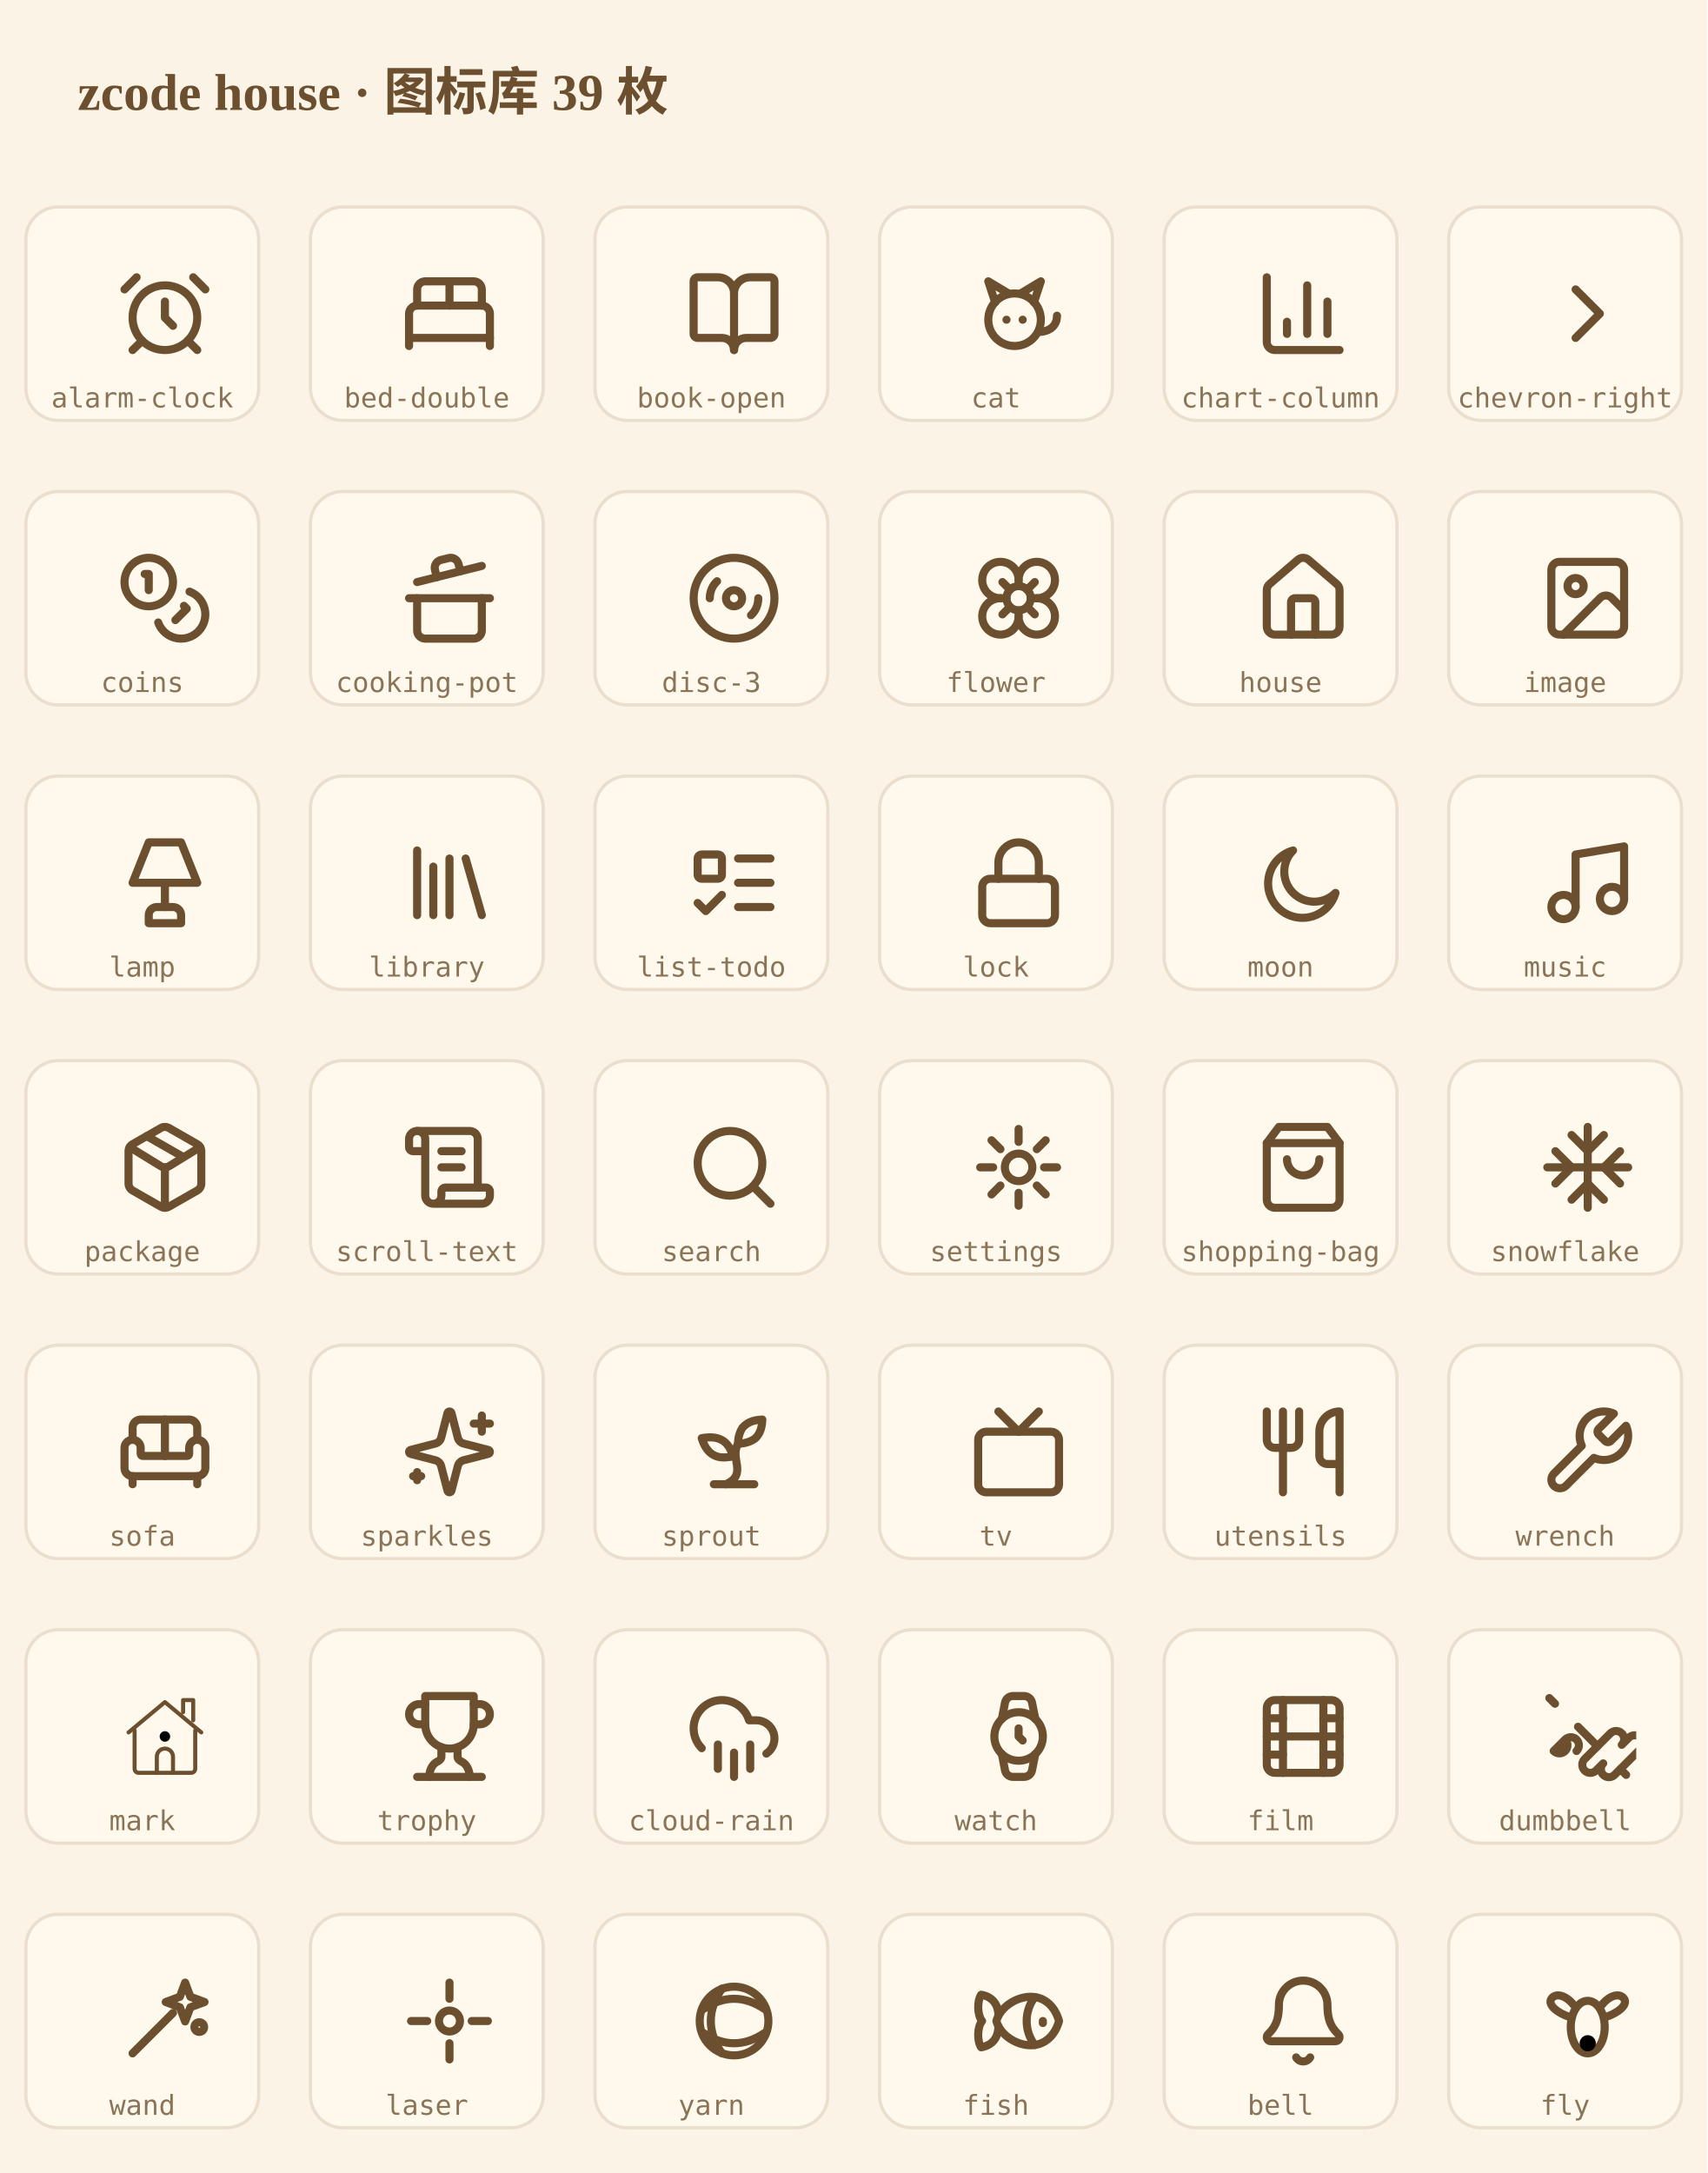
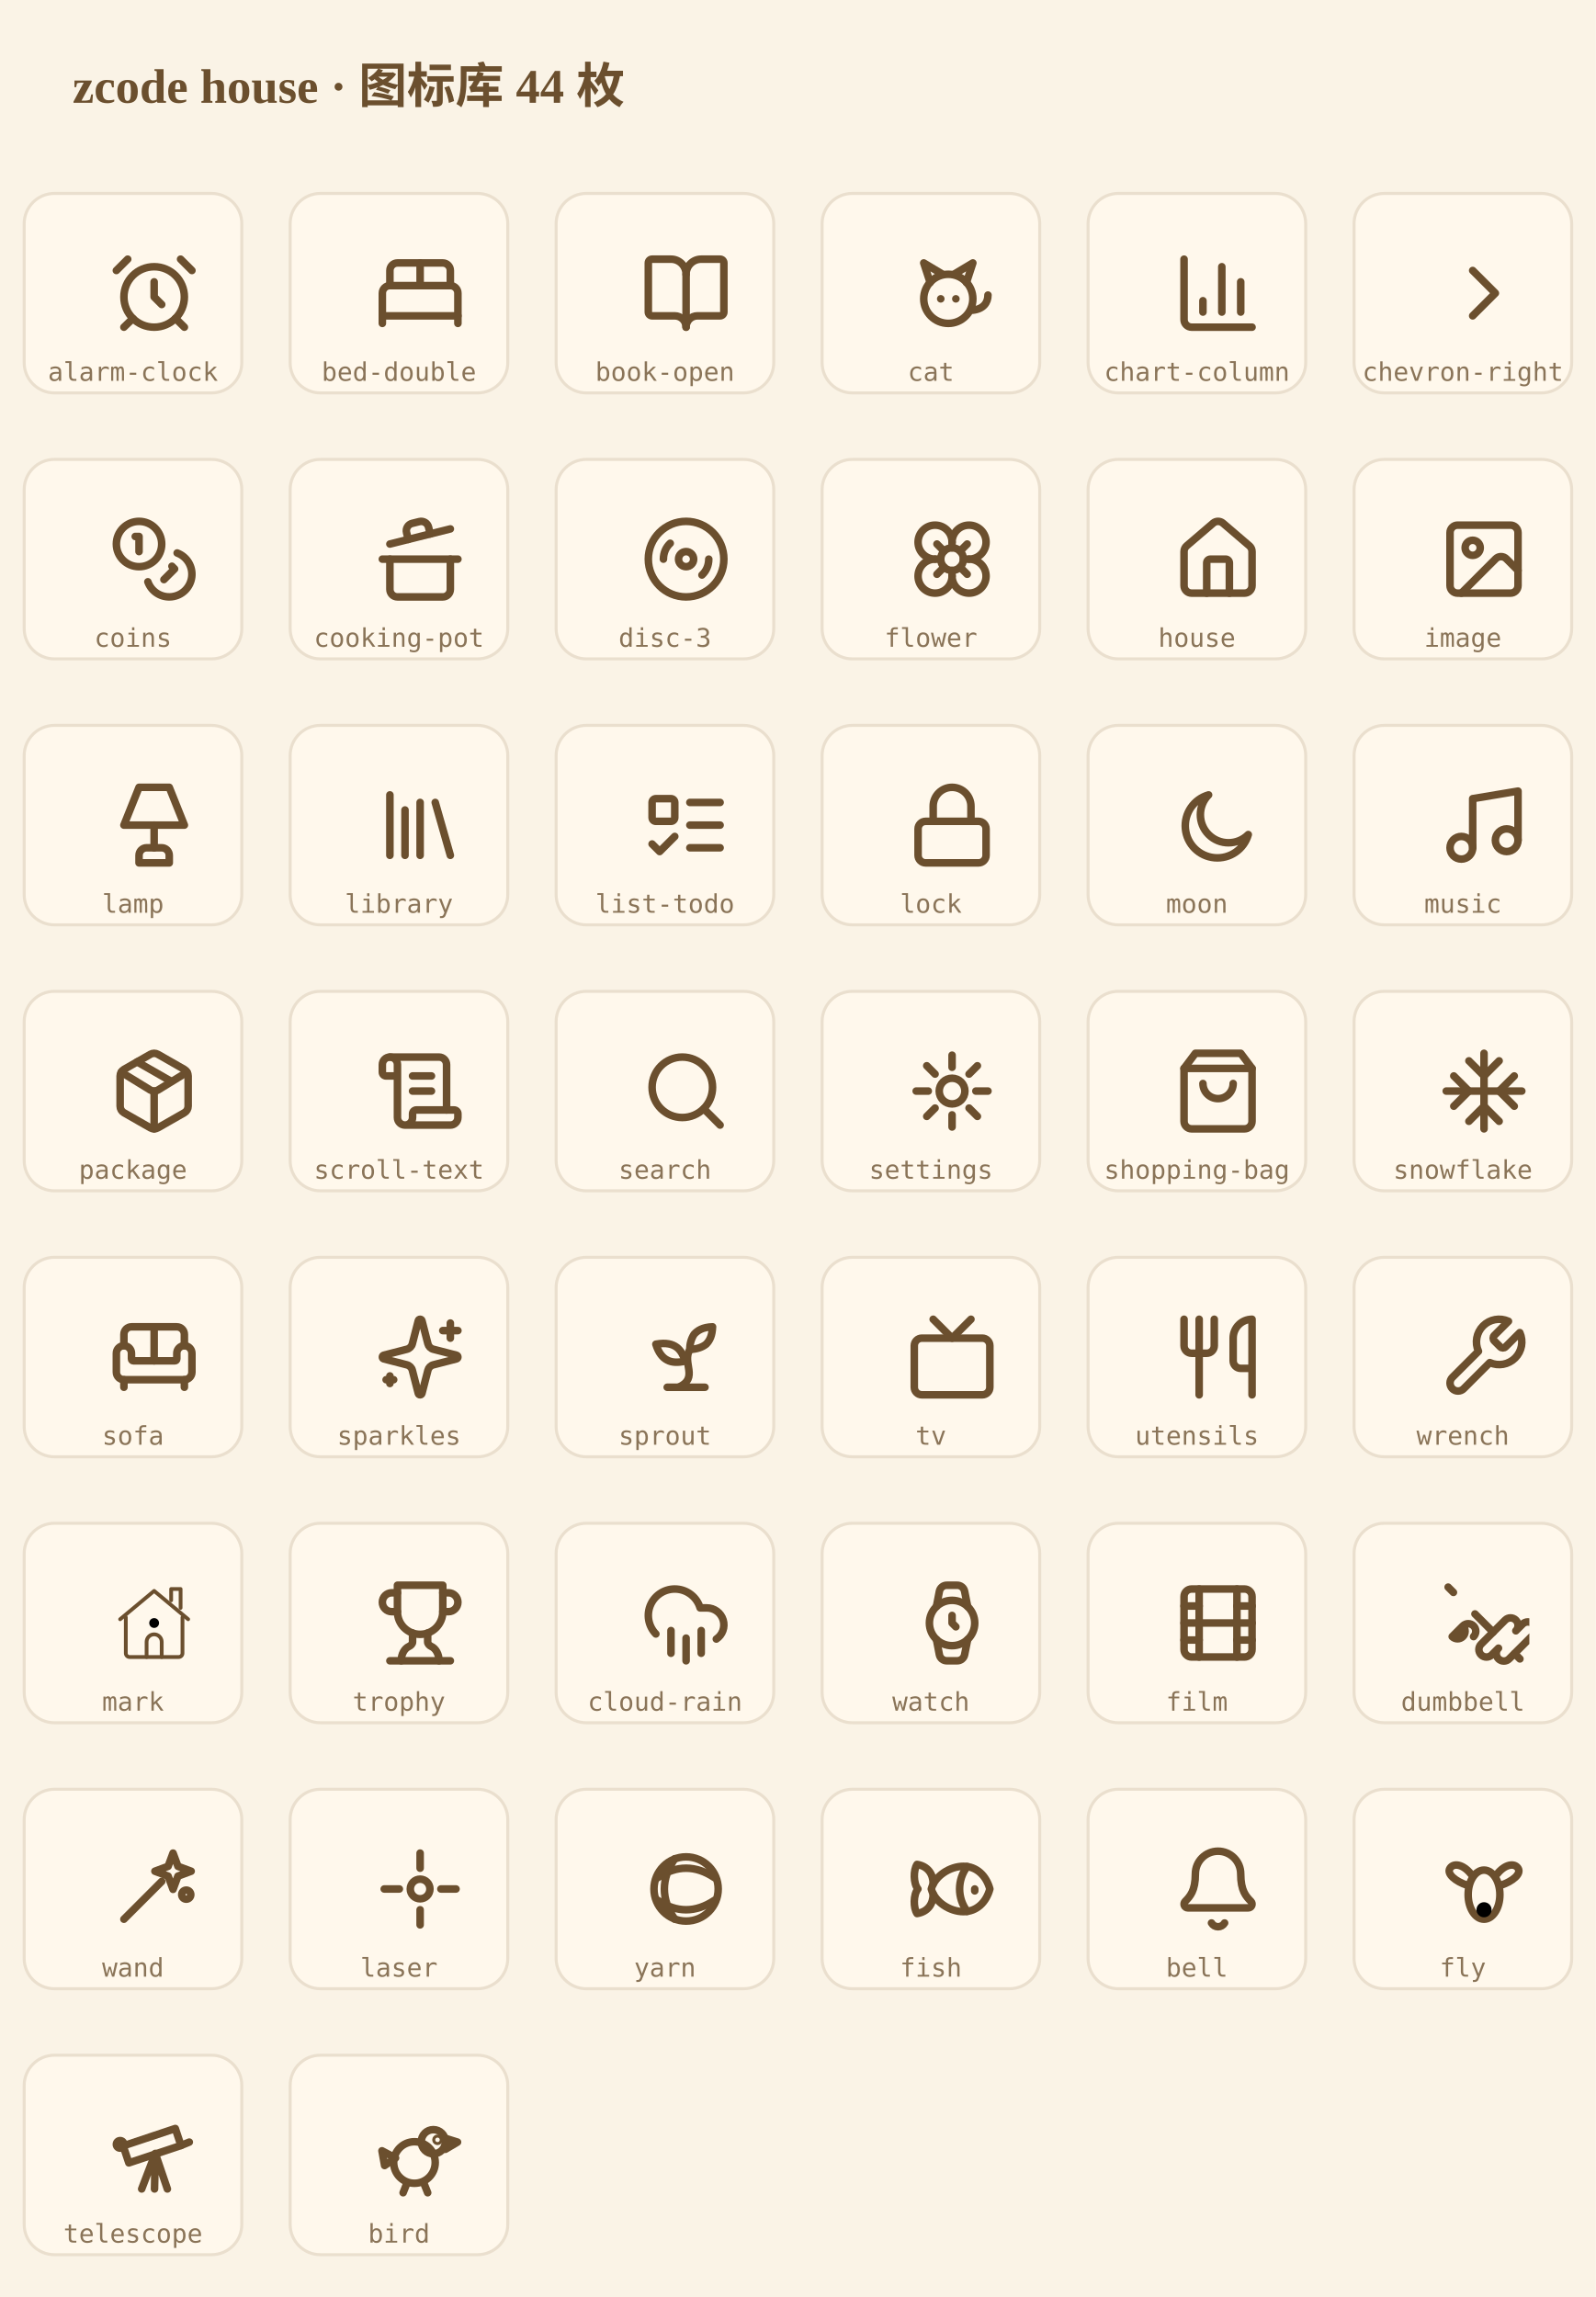
- <svg xmlns="http://www.w3.org/2000/svg" viewBox="0 0 528 672" width="528" height="672">
+ <svg xmlns="http://www.w3.org/2000/svg" viewBox="0 0 528 760" width="528" height="760">
  <rect width="100%" height="100%" fill="#faf3e6" />
-   <text x="24" y="34" font-size="16" fill="#6b4f2e" font-weight="bold">zcode house · 图标库 39 枚</text>
+   <text x="24" y="34" font-size="16" fill="#6b4f2e" font-weight="bold">zcode house · 图标库 44 枚</text>
  <symbol id="i-alarm-clock" viewBox="0 0 24 24">
    <circle cx="12" cy="13" r="8" />
    <path d="M12 9v4l2 2" />
    <path d="M5 3 2 6" />
    <path d="m22 6-3-3" />
    <path d="M6.38 18.7 4 21" />
    <path d="M17.64 18.67 20 21" />
  </symbol>
  <symbol id="i-bed-double" viewBox="0 0 24 24">
    <path d="M2 20v-8a2 2 0 0 1 2-2h16a2 2 0 0 1 2 2v8" />
    <path d="M4 10V6a2 2 0 0 1 2-2h12a2 2 0 0 1 2 2v4" />
    <path d="M12 4v6" />
    <path d="M2 18h20" />
  </symbol>
  <symbol id="i-book-open" viewBox="0 0 24 24">
    <path d="M12 7v14" />
    <path d="M3 18a1 1 0 0 1-1-1V4a1 1 0 0 1 1-1h5a4 4 0 0 1 4 4 4 4 0 0 1 4-4h5a1 1 0 0 1 1 1v13a1 1 0 0 1-1 1h-6a3 3 0 0 0-3 3 3 3 0 0 0-3-3z" />
  </symbol>
  <symbol id="i-cat" viewBox="0 0 24 24">
    <circle cx="11" cy="13.5" r="6.5" />
    <path d="M6.2 9.2 4.5 4l5 3M15.8 9.2 17.5 4l-5 3" />
    <path d="M9 13.5h.01M13 13.5h.01" />
    <path d="M17.5 16.5c2.8-.3 4-2 4-4" />
  </symbol>
  <symbol id="i-chart-column" viewBox="0 0 24 24">
    <path d="M3 3v16a2 2 0 0 0 2 2h16" />
    <path d="M18 17V9" />
    <path d="M13 17V5" />
    <path d="M8 17v-3" />
  </symbol>
  <symbol id="i-chevron-right" viewBox="0 0 24 24">
    <path d="m9 18 6-6-6-6" />
  </symbol>
  <symbol id="i-coins" viewBox="0 0 24 24">
    <circle cx="8" cy="8" r="6" />
    <path d="M18.09 10.37A6 6 0 1 1 10.34 18" />
    <path d="M7 6h1v4" />
    <path d="m16.71 13.88.7.71-2.82 2.82" />
  </symbol>
  <symbol id="i-cooking-pot" viewBox="0 0 24 24">
    <path d="M2 12h20" />
    <path d="M20 12v8a2 2 0 0 1-2 2H6a2 2 0 0 1-2-2v-8" />
    <path d="m4 8 16-4" />
    <path d="m8.86 6.78-.45-1.81a2 2 0 0 1 1.45-2.43l1.94-.48a2 2 0 0 1 2.43 1.46l.45 1.8" />
  </symbol>
  <symbol id="i-disc-3" viewBox="0 0 24 24">
    <circle cx="12" cy="12" r="10" />
    <path d="M6 12c0-1.7.7-3.2 1.8-4.2" />
    <circle cx="12" cy="12" r="2" />
    <path d="M18 12c0 1.7-.7 3.2-1.8 4.2" />
  </symbol>
  <symbol id="i-film" viewBox="0 0 24 24">
    <rect width="18" height="18" x="3" y="3" rx="2" ry="2" />
    <path d="M7 3v18" />
    <path d="M3 7.5h4" />
    <path d="M3 12h18" />
    <path d="M3 16.5h4" />
    <path d="M17 3v18" />
    <path d="M17 7.5h4" />
    <path d="M17 16.5h4" />
  </symbol>
  <symbol id="i-flower" viewBox="0 0 24 24">
    <circle cx="12" cy="12" r="3" />
    <path d="M12 16.5A4.5 4.5 0 1 1 7.5 12 4.5 4.5 0 1 1 12 7.5a4.5 4.5 0 1 1 4.5 4.5 4.5 4.5 0 1 1-4.5 4.5" />
    <path d="M12 7.5V9" />
    <path d="M7.5 12H9" />
    <path d="M16.5 12H15" />
    <path d="M12 16.5V15" />
    <path d="m8 8 1.88 1.88" />
    <path d="M14.12 9.88 16 8" />
    <path d="m8 16 1.88-1.88" />
    <path d="M14.12 14.12 16 16" />
  </symbol>
  <symbol id="i-house" viewBox="0 0 24 24">
    <path d="M15 21v-8a1 1 0 0 0-1-1h-4a1 1 0 0 0-1 1v8" />
    <path d="M3 10a2 2 0 0 1 .709-1.528l7-5.999a2 2 0 0 1 2.582 0l7 5.999A2 2 0 0 1 21 10v9a2 2 0 0 1-2 2H5a2 2 0 0 1-2-2z" />
  </symbol>
  <symbol id="i-image" viewBox="0 0 24 24">
    <rect width="18" height="18" x="3" y="3" rx="2" ry="2" />
    <circle cx="9" cy="9" r="2" />
    <path d="m21 15-3.086-3.086a2 2 0 0 0-2.828 0L6 21" />
  </symbol>
  <symbol id="i-lamp" viewBox="0 0 24 24">
    <path d="M8 2h8l4 10H4L8 2Z" />
    <path d="M12 12v6" />
    <path d="M8 22v-2c0-1.1.9-2 2-2h4a2 2 0 0 1 2 2v2H8Z" />
  </symbol>
  <symbol id="i-library" viewBox="0 0 24 24">
    <path d="m16 6 4 14" />
    <path d="M12 6v14" />
    <path d="M8 8v12" />
    <path d="M4 4v16" />
  </symbol>
  <symbol id="i-list-todo" viewBox="0 0 24 24">
    <rect x="3" y="5" width="6" height="6" rx="1" />
    <path d="m3 17 2 2 4-4" />
    <path d="M13 6h8" />
    <path d="M13 12h8" />
    <path d="M13 18h8" />
  </symbol>
  <symbol id="i-lock" viewBox="0 0 24 24">
    <rect width="18" height="11" x="3" y="11" rx="2" ry="2" />
    <path d="M7 11V7a5 5 0 0 1 10 0v4" />
  </symbol>
  <symbol id="i-moon" viewBox="0 0 24 24">
    <path d="M20 14.5A8.5 8.5 0 1 1 9.5 4a7 7 0 0 0 10.5 10.5z" />
  </symbol>
  <symbol id="i-music" viewBox="0 0 24 24">
    <path d="M9 18V5l12-2v13" />
    <circle cx="6" cy="18" r="3" />
    <circle cx="18" cy="16" r="3" />
  </symbol>
  <symbol id="i-package" viewBox="0 0 24 24">
    <path d="M11 21.73a2 2 0 0 0 2 0l7-4A2 2 0 0 0 21 16V8a2 2 0 0 0-1-1.73l-7-4a2 2 0 0 0-2 0l-7 4A2 2 0 0 0 3 8v8a2 2 0 0 0 1 1.73z" />
    <path d="M12 22V12" />
    <path d="m3.3 7 7.703 4.734a2 2 0 0 0 1.994 0L20.7 7" />
    <path d="m7.5 4.27 9 5.15" />
  </symbol>
  <symbol id="i-scroll-text" viewBox="0 0 24 24">
    <path d="M15 12h-5" />
    <path d="M15 8h-5" />
    <path d="M19 17V5a2 2 0 0 0-2-2H4" />
    <path d="M8 21h12a2 2 0 0 0 2-2v-1a1 1 0 0 0-1-1H11a1 1 0 0 0-1 1v1a2 2 0 1 1-4 0V5a2 2 0 1 0-4 0v2a1 1 0 0 0 1 1h3" />
  </symbol>
  <symbol id="i-search" viewBox="0 0 24 24">
    <circle cx="11" cy="11" r="8" />
    <path d="m21 21-4.3-4.3" />
  </symbol>
  <symbol id="i-settings" viewBox="0 0 24 24">
    <circle cx="12" cy="12" r="3.4" />
    <path d="M12 2.5v3.2M12 18.3v3.2M2.5 12h3.2M18.3 12h3.2M5.3 5.3l2.2 2.2M16.5 16.5l2.2 2.2M18.7 5.3l-2.2 2.2M7.5 16.5l-2.2 2.2" />
  </symbol>
  <symbol id="i-shopping-bag" viewBox="0 0 24 24">
    <path d="M6 2 3 6v14a2 2 0 0 0 2 2h14a2 2 0 0 0 2-2V6l-3-4Z" />
    <path d="M3 6h18" />
    <path d="M16 10a4 4 0 0 1-8 0" />
  </symbol>
  <symbol id="i-snowflake" viewBox="0 0 24 24">
    <line x1="2" x2="22" y1="12" y2="12" />
    <line x1="12" x2="12" y1="2" y2="22" />
    <path d="m20 16-4-4 4-4" />
    <path d="m4 8 4 4-4 4" />
    <path d="m16 4-4 4-4-4" />
    <path d="m8 20 4-4 4 4" />
  </symbol>
  <symbol id="i-sofa" viewBox="0 0 24 24">
    <path d="M20 9V6a2 2 0 0 0-2-2H6a2 2 0 0 0-2 2v3" />
    <path d="M2 16a2 2 0 0 0 2 2h16a2 2 0 0 0 2-2v-5a2 2 0 0 0-4 0v1.5a.5.5 0 0 1-.5.5h-11a.5.5 0 0 1-.5-.5V11a2 2 0 0 0-4 0z" />
    <path d="M4 18v2" />
    <path d="M20 18v2" />
    <path d="M12 4v9" />
  </symbol>
  <symbol id="i-sparkles" viewBox="0 0 24 24">
    <path d="M9.937 15.5A2 2 0 0 0 8.5 14.063l-6.135-1.582a.5.5 0 0 1 0-.962L8.5 9.936A2 2 0 0 0 9.937 8.5l1.582-6.135a.5.5 0 0 1 .963 0L14.063 8.5A2 2 0 0 0 15.5 9.937l6.135 1.581a.5.5 0 0 1 0 .964L15.5 14.063a2 2 0 0 0-1.437 1.437l-1.582 6.135a.5.5 0 0 1-.963 0z" />
    <path d="M20 3v4" />
    <path d="M22 5h-4" />
    <path d="M4 17v2" />
    <path d="M5 18H3" />
  </symbol>
  <symbol id="i-sprout" viewBox="0 0 24 24">
    <path d="M7 20h10" />
    <path d="M10 20c5.5-2.5.8-6.4 3-10" />
    <path d="M9.5 9.4c1.1.8 1.8 2.2 2.3 3.7-2 .4-3.5.4-4.8-.3-1.2-.6-2.3-1.9-3-4.2 2.8-.5 4.4 0 5.5.8z" />
    <path d="M14.1 6a7 7 0 0 0-1.1 4c1.9-.1 3.3-.6 4.3-1.4 1-1 1.6-2.3 1.7-4.6-2.7.1-4 1-4.9 2z" />
  </symbol>
  <symbol id="i-tv" viewBox="0 0 24 24">
    <rect width="20" height="15" x="2" y="7" rx="2" ry="2" />
    <polyline points="17 2 12 7 7 2" />
  </symbol>
  <symbol id="i-utensils" viewBox="0 0 24 24">
    <path d="M3 2v7c0 1.1.9 2 2 2h4a2 2 0 0 0 2-2V2" />
    <path d="M7 2v20" />
    <path d="M21 15V2a5 5 0 0 0-5 5v6c0 1.1.9 2 2 2h3Zm0 0v7" />
  </symbol>
  <symbol id="i-wrench" viewBox="0 0 24 24">
    <path d="M14.7 6.3a1 1 0 0 0 0 1.4l1.6 1.6a1 1 0 0 0 1.4 0l3.77-3.77a6 6 0 0 1-7.94 7.94l-6.91 6.91a2.12 2.12 0 0 1-3-3l6.91-6.91a6 6 0 0 1 7.94-7.94l-3.76 3.76z" />
  </symbol>
  <symbol id="i-trophy" viewBox="0 0 24 24">
    <path d="M6 9H4.5a2.5 2.5 0 0 1 0-5H6" />
    <path d="M18 9h1.5a2.5 2.5 0 0 0 0-5H18" />
    <path d="M4 22h16" />
    <path d="M10 14.66V17c0 .55-.47.98-.97 1.21C7.85 18.75 7 20.24 7 22" />
    <path d="M14 14.66V17c0 .55.47.98.97 1.21C16.15 18.75 17 20.24 17 22" />
    <path d="M18 2H6v7a6 6 0 0 0 12 0V2Z" />
  </symbol>
  <symbol id="i-cloud-rain" viewBox="0 0 24 24">
    <path d="M4 14.899A7 7 0 1 1 15.71 8h1.79a4.5 4.5 0 0 1 2.5 8.242" />
    <path d="M16 14v6" />
    <path d="M8 14v6" />
    <path d="M12 16v6" />
  </symbol>
  <symbol id="i-watch" viewBox="0 0 24 24">
    <circle cx="12" cy="12" r="6" />
    <path d="M12 10v2l1 1" />
    <path d="m16.13 7.66-.81-4.05a2 2 0 0 0-2-1.61h-2.68a2 2 0 0 0-2 1.61l-.78 4.05" />
    <path d="m16.13 16.34-.81 4.05a2 2 0 0 1-2 1.61h-2.68a2 2 0 0 1-2-1.61l-.78-4.05" />
  </symbol>
  <symbol id="i-wand" viewBox="0 0 24 24">
    <path d="M4 20 14 10" />
    <path d="M17 2.5 18.3 6 21.8 7.3 18.3 8.6 17 12.1 15.7 8.6 12.2 7.3 15.7 6z" />
    <circle cx="20.5" cy="13.5" r="1.2" />
  </symbol>
  <symbol id="i-laser" viewBox="0 0 24 24">
    <circle cx="12" cy="12" r="2.6" />
    <path d="M12 2.5v4M12 17.5v4M2.5 12h4M17.5 12h4" />
  </symbol>
  <symbol id="i-yarn" viewBox="0 0 24 24">
    <circle cx="12" cy="12" r="8.5" />
    <path d="M4.5 9q7.5-5 15 0M4.5 15q7.5 5 15 0M9 4q-5.5 8 0 16" />
  </symbol>
  <symbol id="i-fish" viewBox="0 0 24 24">
    <path d="M6.5 12c.94-3.46 4.94-6 8.5-6 3.56 0 6.06 2.54 7 6-.94 3.47-3.44 6-7 6s-7.56-2.53-8.5-6Z" />
    <path d="M18 12v.5" />
    <path d="M16 17.93a9.77 9.77 0 0 1 0-11.86" />
    <path d="M7 10.67C7 8 5.58 5.97 2.73 5.5c-1 1.5-1 5 .23 6.5-1.24 1.5-1.24 5-.23 6.5C5.58 18.03 7 16 7 13.33" />
  </symbol>
  <symbol id="i-bell" viewBox="0 0 24 24">
    <path d="M10.268 21a2 2 0 0 0 3.464 0" />
    <path d="M3.262 15.326A1 1 0 0 0 4 17h16a1 1 0 0 0 .74-1.673C19.41 13.956 18 12.499 18 8A6 6 0 0 0 6 8c0 4.499-1.411 5.956-2.738 7.326" />
  </symbol>
  <symbol id="i-fly" viewBox="0 0 24 24">
    <ellipse cx="12" cy="13.5" rx="4.2" ry="6.5" />
    <circle cx="12" cy="17.5" r="2" style="fill:currentColor;stroke:none" />
    <path d="M8.5 8C6.5 5.5 4 5 3 6.5S4.5 10 7.5 11M15.5 8c2-2.5 4.5-3 5.5-1.5S19.5 10 16.5 11" />
  </symbol>
  <symbol id="i-dumbbell" viewBox="0 0 24 24">
    <path d="M14.4 14.4 9.6 9.6" />
    <path d="M18.657 21.485a2 2 0 1 1-2.829-2.828l-1.767 1.768a2 2 0 1 1-2.829-2.829l6.364-6.364a2 2 0 1 1 2.829 2.829l1.767-1.768a2 2 0 1 1 2.828 2.829z" />
    <path d="m21.5 21.5-1.4-1.4" />
    <path d="M3.9 3.9 2.5 2.5" />
    <path d="M6.404 12.768a2 2 0 1 1-2.829 2.829l2.829-2.829a2 2 0 1 1 2.828 2.829" />
  </symbol>
+   <symbol id="i-telescope" viewBox="0 0 24 24">
+     <path d="M3.8 9.6 17.6 5l1.5 4.5L5.3 14.1z" />
+     <circle cx="3" cy="9.2" r="1" />
+     <path d="M12.3 11.6l3.2 9.4M12.3 11.6 8.7 21M12.3 11.6l-.2 9.4" />
+     <path d="m19.1 9.5 2.2-.9" />
+   </symbol>
+   <symbol id="i-bird" viewBox="0 0 24 24">
+     <circle cx="10.5" cy="14" r="5.5" />
+     <circle cx="15.5" cy="8.5" r="3.2" />
+     <path d="M18.7 7.6l3.2 1-3.2 1.9z" />
+     <path d="m5.5 12.8-3.6-1.9.7 3.9z" />
+     <path d="M8.5 19.5 7.5 22M13 19.5l1 2.5" />
+     <circle cx="16.6" cy="8" r=".4" />
+   </symbol>
  <symbol id="i-mark" viewBox="0 0 48 44">
    <path d="M6 20 24 5l18 15" />
    <path d="M9 19v19a2 2 0 0 0 2 2h26a2 2 0 0 0 2-2V19" />
    <path d="M33 10V4h5v10" />
    <path d="M20 40v-8a4 4 0 0 1 8 0v8" />
    <circle cx="24" cy="22" r="2.6" style="fill:currentColor;stroke:none" />
  </symbol>
  <g transform="translate(22,74)">
    <rect x="-14" y="-10" width="72" height="66" rx="10" fill="#fff8ec" stroke="#eadfce" />
    <svg x="14" y="8" width="30" height="30" viewBox="0 0 24 24" fill="none" stroke="#6b4f2e" stroke-width="2" stroke-linecap="round" stroke-linejoin="round">
      <use href="#i-alarm-clock" />
    </svg>
    <text x="22" y="52" font-size="8.5" text-anchor="middle" fill="#8a7458" font-family="Consolas,monospace">alarm-clock</text>
  </g>
  <g transform="translate(110,74)">
    <rect x="-14" y="-10" width="72" height="66" rx="10" fill="#fff8ec" stroke="#eadfce" />
    <svg x="14" y="8" width="30" height="30" viewBox="0 0 24 24" fill="none" stroke="#6b4f2e" stroke-width="2" stroke-linecap="round" stroke-linejoin="round">
      <use href="#i-bed-double" />
    </svg>
    <text x="22" y="52" font-size="8.5" text-anchor="middle" fill="#8a7458" font-family="Consolas,monospace">bed-double</text>
  </g>
  <g transform="translate(198,74)">
    <rect x="-14" y="-10" width="72" height="66" rx="10" fill="#fff8ec" stroke="#eadfce" />
    <svg x="14" y="8" width="30" height="30" viewBox="0 0 24 24" fill="none" stroke="#6b4f2e" stroke-width="2" stroke-linecap="round" stroke-linejoin="round">
      <use href="#i-book-open" />
    </svg>
    <text x="22" y="52" font-size="8.5" text-anchor="middle" fill="#8a7458" font-family="Consolas,monospace">book-open</text>
  </g>
  <g transform="translate(286,74)">
    <rect x="-14" y="-10" width="72" height="66" rx="10" fill="#fff8ec" stroke="#eadfce" />
    <svg x="14" y="8" width="30" height="30" viewBox="0 0 24 24" fill="none" stroke="#6b4f2e" stroke-width="2" stroke-linecap="round" stroke-linejoin="round">
      <use href="#i-cat" />
    </svg>
    <text x="22" y="52" font-size="8.5" text-anchor="middle" fill="#8a7458" font-family="Consolas,monospace">cat</text>
  </g>
  <g transform="translate(374,74)">
    <rect x="-14" y="-10" width="72" height="66" rx="10" fill="#fff8ec" stroke="#eadfce" />
    <svg x="14" y="8" width="30" height="30" viewBox="0 0 24 24" fill="none" stroke="#6b4f2e" stroke-width="2" stroke-linecap="round" stroke-linejoin="round">
      <use href="#i-chart-column" />
    </svg>
    <text x="22" y="52" font-size="8.5" text-anchor="middle" fill="#8a7458" font-family="Consolas,monospace">chart-column</text>
  </g>
  <g transform="translate(462,74)">
    <rect x="-14" y="-10" width="72" height="66" rx="10" fill="#fff8ec" stroke="#eadfce" />
    <svg x="14" y="8" width="30" height="30" viewBox="0 0 24 24" fill="none" stroke="#6b4f2e" stroke-width="2" stroke-linecap="round" stroke-linejoin="round">
      <use href="#i-chevron-right" />
    </svg>
    <text x="22" y="52" font-size="8.5" text-anchor="middle" fill="#8a7458" font-family="Consolas,monospace">chevron-right</text>
  </g>
  <g transform="translate(22,162)">
    <rect x="-14" y="-10" width="72" height="66" rx="10" fill="#fff8ec" stroke="#eadfce" />
    <svg x="14" y="8" width="30" height="30" viewBox="0 0 24 24" fill="none" stroke="#6b4f2e" stroke-width="2" stroke-linecap="round" stroke-linejoin="round">
      <use href="#i-coins" />
    </svg>
    <text x="22" y="52" font-size="8.5" text-anchor="middle" fill="#8a7458" font-family="Consolas,monospace">coins</text>
  </g>
  <g transform="translate(110,162)">
    <rect x="-14" y="-10" width="72" height="66" rx="10" fill="#fff8ec" stroke="#eadfce" />
    <svg x="14" y="8" width="30" height="30" viewBox="0 0 24 24" fill="none" stroke="#6b4f2e" stroke-width="2" stroke-linecap="round" stroke-linejoin="round">
      <use href="#i-cooking-pot" />
    </svg>
    <text x="22" y="52" font-size="8.5" text-anchor="middle" fill="#8a7458" font-family="Consolas,monospace">cooking-pot</text>
  </g>
  <g transform="translate(198,162)">
    <rect x="-14" y="-10" width="72" height="66" rx="10" fill="#fff8ec" stroke="#eadfce" />
    <svg x="14" y="8" width="30" height="30" viewBox="0 0 24 24" fill="none" stroke="#6b4f2e" stroke-width="2" stroke-linecap="round" stroke-linejoin="round">
      <use href="#i-disc-3" />
    </svg>
    <text x="22" y="52" font-size="8.5" text-anchor="middle" fill="#8a7458" font-family="Consolas,monospace">disc-3</text>
  </g>
  <g transform="translate(286,162)">
    <rect x="-14" y="-10" width="72" height="66" rx="10" fill="#fff8ec" stroke="#eadfce" />
    <svg x="14" y="8" width="30" height="30" viewBox="0 0 24 24" fill="none" stroke="#6b4f2e" stroke-width="2" stroke-linecap="round" stroke-linejoin="round">
      <use href="#i-flower" />
    </svg>
    <text x="22" y="52" font-size="8.5" text-anchor="middle" fill="#8a7458" font-family="Consolas,monospace">flower</text>
  </g>
  <g transform="translate(374,162)">
    <rect x="-14" y="-10" width="72" height="66" rx="10" fill="#fff8ec" stroke="#eadfce" />
    <svg x="14" y="8" width="30" height="30" viewBox="0 0 24 24" fill="none" stroke="#6b4f2e" stroke-width="2" stroke-linecap="round" stroke-linejoin="round">
      <use href="#i-house" />
    </svg>
    <text x="22" y="52" font-size="8.5" text-anchor="middle" fill="#8a7458" font-family="Consolas,monospace">house</text>
  </g>
  <g transform="translate(462,162)">
    <rect x="-14" y="-10" width="72" height="66" rx="10" fill="#fff8ec" stroke="#eadfce" />
    <svg x="14" y="8" width="30" height="30" viewBox="0 0 24 24" fill="none" stroke="#6b4f2e" stroke-width="2" stroke-linecap="round" stroke-linejoin="round">
      <use href="#i-image" />
    </svg>
    <text x="22" y="52" font-size="8.5" text-anchor="middle" fill="#8a7458" font-family="Consolas,monospace">image</text>
  </g>
  <g transform="translate(22,250)">
    <rect x="-14" y="-10" width="72" height="66" rx="10" fill="#fff8ec" stroke="#eadfce" />
    <svg x="14" y="8" width="30" height="30" viewBox="0 0 24 24" fill="none" stroke="#6b4f2e" stroke-width="2" stroke-linecap="round" stroke-linejoin="round">
      <use href="#i-lamp" />
    </svg>
    <text x="22" y="52" font-size="8.5" text-anchor="middle" fill="#8a7458" font-family="Consolas,monospace">lamp</text>
  </g>
  <g transform="translate(110,250)">
    <rect x="-14" y="-10" width="72" height="66" rx="10" fill="#fff8ec" stroke="#eadfce" />
    <svg x="14" y="8" width="30" height="30" viewBox="0 0 24 24" fill="none" stroke="#6b4f2e" stroke-width="2" stroke-linecap="round" stroke-linejoin="round">
      <use href="#i-library" />
    </svg>
    <text x="22" y="52" font-size="8.5" text-anchor="middle" fill="#8a7458" font-family="Consolas,monospace">library</text>
  </g>
  <g transform="translate(198,250)">
    <rect x="-14" y="-10" width="72" height="66" rx="10" fill="#fff8ec" stroke="#eadfce" />
    <svg x="14" y="8" width="30" height="30" viewBox="0 0 24 24" fill="none" stroke="#6b4f2e" stroke-width="2" stroke-linecap="round" stroke-linejoin="round">
      <use href="#i-list-todo" />
    </svg>
    <text x="22" y="52" font-size="8.5" text-anchor="middle" fill="#8a7458" font-family="Consolas,monospace">list-todo</text>
  </g>
  <g transform="translate(286,250)">
    <rect x="-14" y="-10" width="72" height="66" rx="10" fill="#fff8ec" stroke="#eadfce" />
    <svg x="14" y="8" width="30" height="30" viewBox="0 0 24 24" fill="none" stroke="#6b4f2e" stroke-width="2" stroke-linecap="round" stroke-linejoin="round">
      <use href="#i-lock" />
    </svg>
    <text x="22" y="52" font-size="8.5" text-anchor="middle" fill="#8a7458" font-family="Consolas,monospace">lock</text>
  </g>
  <g transform="translate(374,250)">
    <rect x="-14" y="-10" width="72" height="66" rx="10" fill="#fff8ec" stroke="#eadfce" />
    <svg x="14" y="8" width="30" height="30" viewBox="0 0 24 24" fill="none" stroke="#6b4f2e" stroke-width="2" stroke-linecap="round" stroke-linejoin="round">
      <use href="#i-moon" />
    </svg>
    <text x="22" y="52" font-size="8.5" text-anchor="middle" fill="#8a7458" font-family="Consolas,monospace">moon</text>
  </g>
  <g transform="translate(462,250)">
    <rect x="-14" y="-10" width="72" height="66" rx="10" fill="#fff8ec" stroke="#eadfce" />
    <svg x="14" y="8" width="30" height="30" viewBox="0 0 24 24" fill="none" stroke="#6b4f2e" stroke-width="2" stroke-linecap="round" stroke-linejoin="round">
      <use href="#i-music" />
    </svg>
    <text x="22" y="52" font-size="8.5" text-anchor="middle" fill="#8a7458" font-family="Consolas,monospace">music</text>
  </g>
  <g transform="translate(22,338)">
    <rect x="-14" y="-10" width="72" height="66" rx="10" fill="#fff8ec" stroke="#eadfce" />
    <svg x="14" y="8" width="30" height="30" viewBox="0 0 24 24" fill="none" stroke="#6b4f2e" stroke-width="2" stroke-linecap="round" stroke-linejoin="round">
      <use href="#i-package" />
    </svg>
    <text x="22" y="52" font-size="8.5" text-anchor="middle" fill="#8a7458" font-family="Consolas,monospace">package</text>
  </g>
  <g transform="translate(110,338)">
    <rect x="-14" y="-10" width="72" height="66" rx="10" fill="#fff8ec" stroke="#eadfce" />
    <svg x="14" y="8" width="30" height="30" viewBox="0 0 24 24" fill="none" stroke="#6b4f2e" stroke-width="2" stroke-linecap="round" stroke-linejoin="round">
      <use href="#i-scroll-text" />
    </svg>
    <text x="22" y="52" font-size="8.5" text-anchor="middle" fill="#8a7458" font-family="Consolas,monospace">scroll-text</text>
  </g>
  <g transform="translate(198,338)">
    <rect x="-14" y="-10" width="72" height="66" rx="10" fill="#fff8ec" stroke="#eadfce" />
    <svg x="14" y="8" width="30" height="30" viewBox="0 0 24 24" fill="none" stroke="#6b4f2e" stroke-width="2" stroke-linecap="round" stroke-linejoin="round">
      <use href="#i-search" />
    </svg>
    <text x="22" y="52" font-size="8.5" text-anchor="middle" fill="#8a7458" font-family="Consolas,monospace">search</text>
  </g>
  <g transform="translate(286,338)">
    <rect x="-14" y="-10" width="72" height="66" rx="10" fill="#fff8ec" stroke="#eadfce" />
    <svg x="14" y="8" width="30" height="30" viewBox="0 0 24 24" fill="none" stroke="#6b4f2e" stroke-width="2" stroke-linecap="round" stroke-linejoin="round">
      <use href="#i-settings" />
    </svg>
    <text x="22" y="52" font-size="8.5" text-anchor="middle" fill="#8a7458" font-family="Consolas,monospace">settings</text>
  </g>
  <g transform="translate(374,338)">
    <rect x="-14" y="-10" width="72" height="66" rx="10" fill="#fff8ec" stroke="#eadfce" />
    <svg x="14" y="8" width="30" height="30" viewBox="0 0 24 24" fill="none" stroke="#6b4f2e" stroke-width="2" stroke-linecap="round" stroke-linejoin="round">
      <use href="#i-shopping-bag" />
    </svg>
    <text x="22" y="52" font-size="8.5" text-anchor="middle" fill="#8a7458" font-family="Consolas,monospace">shopping-bag</text>
  </g>
  <g transform="translate(462,338)">
    <rect x="-14" y="-10" width="72" height="66" rx="10" fill="#fff8ec" stroke="#eadfce" />
    <svg x="14" y="8" width="30" height="30" viewBox="0 0 24 24" fill="none" stroke="#6b4f2e" stroke-width="2" stroke-linecap="round" stroke-linejoin="round">
      <use href="#i-snowflake" />
    </svg>
    <text x="22" y="52" font-size="8.5" text-anchor="middle" fill="#8a7458" font-family="Consolas,monospace">snowflake</text>
  </g>
  <g transform="translate(22,426)">
    <rect x="-14" y="-10" width="72" height="66" rx="10" fill="#fff8ec" stroke="#eadfce" />
    <svg x="14" y="8" width="30" height="30" viewBox="0 0 24 24" fill="none" stroke="#6b4f2e" stroke-width="2" stroke-linecap="round" stroke-linejoin="round">
      <use href="#i-sofa" />
    </svg>
    <text x="22" y="52" font-size="8.5" text-anchor="middle" fill="#8a7458" font-family="Consolas,monospace">sofa</text>
  </g>
  <g transform="translate(110,426)">
    <rect x="-14" y="-10" width="72" height="66" rx="10" fill="#fff8ec" stroke="#eadfce" />
    <svg x="14" y="8" width="30" height="30" viewBox="0 0 24 24" fill="none" stroke="#6b4f2e" stroke-width="2" stroke-linecap="round" stroke-linejoin="round">
      <use href="#i-sparkles" />
    </svg>
    <text x="22" y="52" font-size="8.5" text-anchor="middle" fill="#8a7458" font-family="Consolas,monospace">sparkles</text>
  </g>
  <g transform="translate(198,426)">
    <rect x="-14" y="-10" width="72" height="66" rx="10" fill="#fff8ec" stroke="#eadfce" />
    <svg x="14" y="8" width="30" height="30" viewBox="0 0 24 24" fill="none" stroke="#6b4f2e" stroke-width="2" stroke-linecap="round" stroke-linejoin="round">
      <use href="#i-sprout" />
    </svg>
    <text x="22" y="52" font-size="8.5" text-anchor="middle" fill="#8a7458" font-family="Consolas,monospace">sprout</text>
  </g>
  <g transform="translate(286,426)">
    <rect x="-14" y="-10" width="72" height="66" rx="10" fill="#fff8ec" stroke="#eadfce" />
    <svg x="14" y="8" width="30" height="30" viewBox="0 0 24 24" fill="none" stroke="#6b4f2e" stroke-width="2" stroke-linecap="round" stroke-linejoin="round">
      <use href="#i-tv" />
    </svg>
    <text x="22" y="52" font-size="8.5" text-anchor="middle" fill="#8a7458" font-family="Consolas,monospace">tv</text>
  </g>
  <g transform="translate(374,426)">
    <rect x="-14" y="-10" width="72" height="66" rx="10" fill="#fff8ec" stroke="#eadfce" />
    <svg x="14" y="8" width="30" height="30" viewBox="0 0 24 24" fill="none" stroke="#6b4f2e" stroke-width="2" stroke-linecap="round" stroke-linejoin="round">
      <use href="#i-utensils" />
    </svg>
    <text x="22" y="52" font-size="8.5" text-anchor="middle" fill="#8a7458" font-family="Consolas,monospace">utensils</text>
  </g>
  <g transform="translate(462,426)">
    <rect x="-14" y="-10" width="72" height="66" rx="10" fill="#fff8ec" stroke="#eadfce" />
    <svg x="14" y="8" width="30" height="30" viewBox="0 0 24 24" fill="none" stroke="#6b4f2e" stroke-width="2" stroke-linecap="round" stroke-linejoin="round">
      <use href="#i-wrench" />
    </svg>
    <text x="22" y="52" font-size="8.5" text-anchor="middle" fill="#8a7458" font-family="Consolas,monospace">wrench</text>
  </g>
  <g transform="translate(22,514)">
    <rect x="-14" y="-10" width="72" height="66" rx="10" fill="#fff8ec" stroke="#eadfce" />
    <svg x="14" y="8" width="30" height="30" viewBox="0 0 24 24" fill="none" stroke="#6b4f2e" stroke-width="2" stroke-linecap="round" stroke-linejoin="round">
      <use href="#i-mark" />
    </svg>
    <text x="22" y="52" font-size="8.5" text-anchor="middle" fill="#8a7458" font-family="Consolas,monospace">mark</text>
  </g>
  <g transform="translate(110,514)">
    <rect x="-14" y="-10" width="72" height="66" rx="10" fill="#fff8ec" stroke="#eadfce" />
    <svg x="14" y="8" width="30" height="30" viewBox="0 0 24 24" fill="none" stroke="#6b4f2e" stroke-width="2" stroke-linecap="round" stroke-linejoin="round">
      <use href="#i-trophy" />
    </svg>
    <text x="22" y="52" font-size="8.5" text-anchor="middle" fill="#8a7458" font-family="Consolas,monospace">trophy</text>
  </g>
  <g transform="translate(198,514)">
    <rect x="-14" y="-10" width="72" height="66" rx="10" fill="#fff8ec" stroke="#eadfce" />
    <svg x="14" y="8" width="30" height="30" viewBox="0 0 24 24" fill="none" stroke="#6b4f2e" stroke-width="2" stroke-linecap="round" stroke-linejoin="round">
      <use href="#i-cloud-rain" />
    </svg>
    <text x="22" y="52" font-size="8.5" text-anchor="middle" fill="#8a7458" font-family="Consolas,monospace">cloud-rain</text>
  </g>
  <g transform="translate(374,514)">
    <rect x="-14" y="-10" width="72" height="66" rx="10" fill="#fff8ec" stroke="#eadfce" />
    <svg x="14" y="8" width="30" height="30" viewBox="0 0 24 24" fill="none" stroke="#6b4f2e" stroke-width="2" stroke-linecap="round" stroke-linejoin="round">
      <use href="#i-film" />
    </svg>
    <text x="22" y="52" font-size="8.5" text-anchor="middle" fill="#8a7458" font-family="Consolas,monospace">film</text>
  </g>
  <g transform="translate(462,514)">
    <rect x="-14" y="-10" width="72" height="66" rx="10" fill="#fff8ec" stroke="#eadfce" />
    <svg x="14" y="8" width="30" height="30" viewBox="0 0 24 24" fill="none" stroke="#6b4f2e" stroke-width="2" stroke-linecap="round" stroke-linejoin="round">
      <use href="#i-dumbbell" />
    </svg>
    <text x="22" y="52" font-size="8.5" text-anchor="middle" fill="#8a7458" font-family="Consolas,monospace">dumbbell</text>
  </g>
  <g transform="translate(286,514)">
    <rect x="-14" y="-10" width="72" height="66" rx="10" fill="#fff8ec" stroke="#eadfce" />
    <svg x="14" y="8" width="30" height="30" viewBox="0 0 24 24" fill="none" stroke="#6b4f2e" stroke-width="2" stroke-linecap="round" stroke-linejoin="round">
      <use href="#i-watch" />
    </svg>
    <text x="22" y="52" font-size="8.5" text-anchor="middle" fill="#8a7458" font-family="Consolas,monospace">watch</text>
  </g>
  <g transform="translate(22,602)">
    <rect x="-14" y="-10" width="72" height="66" rx="10" fill="#fff8ec" stroke="#eadfce" />
    <svg x="14" y="8" width="30" height="30" viewBox="0 0 24 24" fill="none" stroke="#6b4f2e" stroke-width="2" stroke-linecap="round" stroke-linejoin="round">
      <use href="#i-wand" />
    </svg>
    <text x="22" y="52" font-size="8.5" text-anchor="middle" fill="#8a7458" font-family="Consolas,monospace">wand</text>
  </g>
  <g transform="translate(110,602)">
    <rect x="-14" y="-10" width="72" height="66" rx="10" fill="#fff8ec" stroke="#eadfce" />
    <svg x="14" y="8" width="30" height="30" viewBox="0 0 24 24" fill="none" stroke="#6b4f2e" stroke-width="2" stroke-linecap="round" stroke-linejoin="round">
      <use href="#i-laser" />
    </svg>
    <text x="22" y="52" font-size="8.5" text-anchor="middle" fill="#8a7458" font-family="Consolas,monospace">laser</text>
  </g>
  <g transform="translate(198,602)">
    <rect x="-14" y="-10" width="72" height="66" rx="10" fill="#fff8ec" stroke="#eadfce" />
    <svg x="14" y="8" width="30" height="30" viewBox="0 0 24 24" fill="none" stroke="#6b4f2e" stroke-width="2" stroke-linecap="round" stroke-linejoin="round">
      <use href="#i-yarn" />
    </svg>
    <text x="22" y="52" font-size="8.5" text-anchor="middle" fill="#8a7458" font-family="Consolas,monospace">yarn</text>
  </g>
  <g transform="translate(286,602)">
    <rect x="-14" y="-10" width="72" height="66" rx="10" fill="#fff8ec" stroke="#eadfce" />
    <svg x="14" y="8" width="30" height="30" viewBox="0 0 24 24" fill="none" stroke="#6b4f2e" stroke-width="2" stroke-linecap="round" stroke-linejoin="round">
      <use href="#i-fish" />
    </svg>
    <text x="22" y="52" font-size="8.5" text-anchor="middle" fill="#8a7458" font-family="Consolas,monospace">fish</text>
  </g>
  <g transform="translate(374,602)">
    <rect x="-14" y="-10" width="72" height="66" rx="10" fill="#fff8ec" stroke="#eadfce" />
    <svg x="14" y="8" width="30" height="30" viewBox="0 0 24 24" fill="none" stroke="#6b4f2e" stroke-width="2" stroke-linecap="round" stroke-linejoin="round">
      <use href="#i-bell" />
    </svg>
    <text x="22" y="52" font-size="8.5" text-anchor="middle" fill="#8a7458" font-family="Consolas,monospace">bell</text>
  </g>
  <g transform="translate(462,602)">
    <rect x="-14" y="-10" width="72" height="66" rx="10" fill="#fff8ec" stroke="#eadfce" />
    <svg x="14" y="8" width="30" height="30" viewBox="0 0 24 24" fill="none" stroke="#6b4f2e" stroke-width="2" stroke-linecap="round" stroke-linejoin="round">
      <use href="#i-fly" />
    </svg>
    <text x="22" y="52" font-size="8.5" text-anchor="middle" fill="#8a7458" font-family="Consolas,monospace">fly</text>
  </g>
+   <g transform="translate(22,690)">
+     <rect x="-14" y="-10" width="72" height="66" rx="10" fill="#fff8ec" stroke="#eadfce" />
+     <svg x="14" y="8" width="30" height="30" viewBox="0 0 24 24" fill="none" stroke="#6b4f2e" stroke-width="2" stroke-linecap="round" stroke-linejoin="round">
+       <use href="#i-telescope" />
+     </svg>
+     <text x="22" y="52" font-size="8.5" text-anchor="middle" fill="#8a7458" font-family="Consolas,monospace">telescope</text>
+   </g>
+   <g transform="translate(110,690)">
+     <rect x="-14" y="-10" width="72" height="66" rx="10" fill="#fff8ec" stroke="#eadfce" />
+     <svg x="14" y="8" width="30" height="30" viewBox="0 0 24 24" fill="none" stroke="#6b4f2e" stroke-width="2" stroke-linecap="round" stroke-linejoin="round">
+       <use href="#i-bird" />
+     </svg>
+     <text x="22" y="52" font-size="8.5" text-anchor="middle" fill="#8a7458" font-family="Consolas,monospace">bird</text>
+   </g>
</svg>
